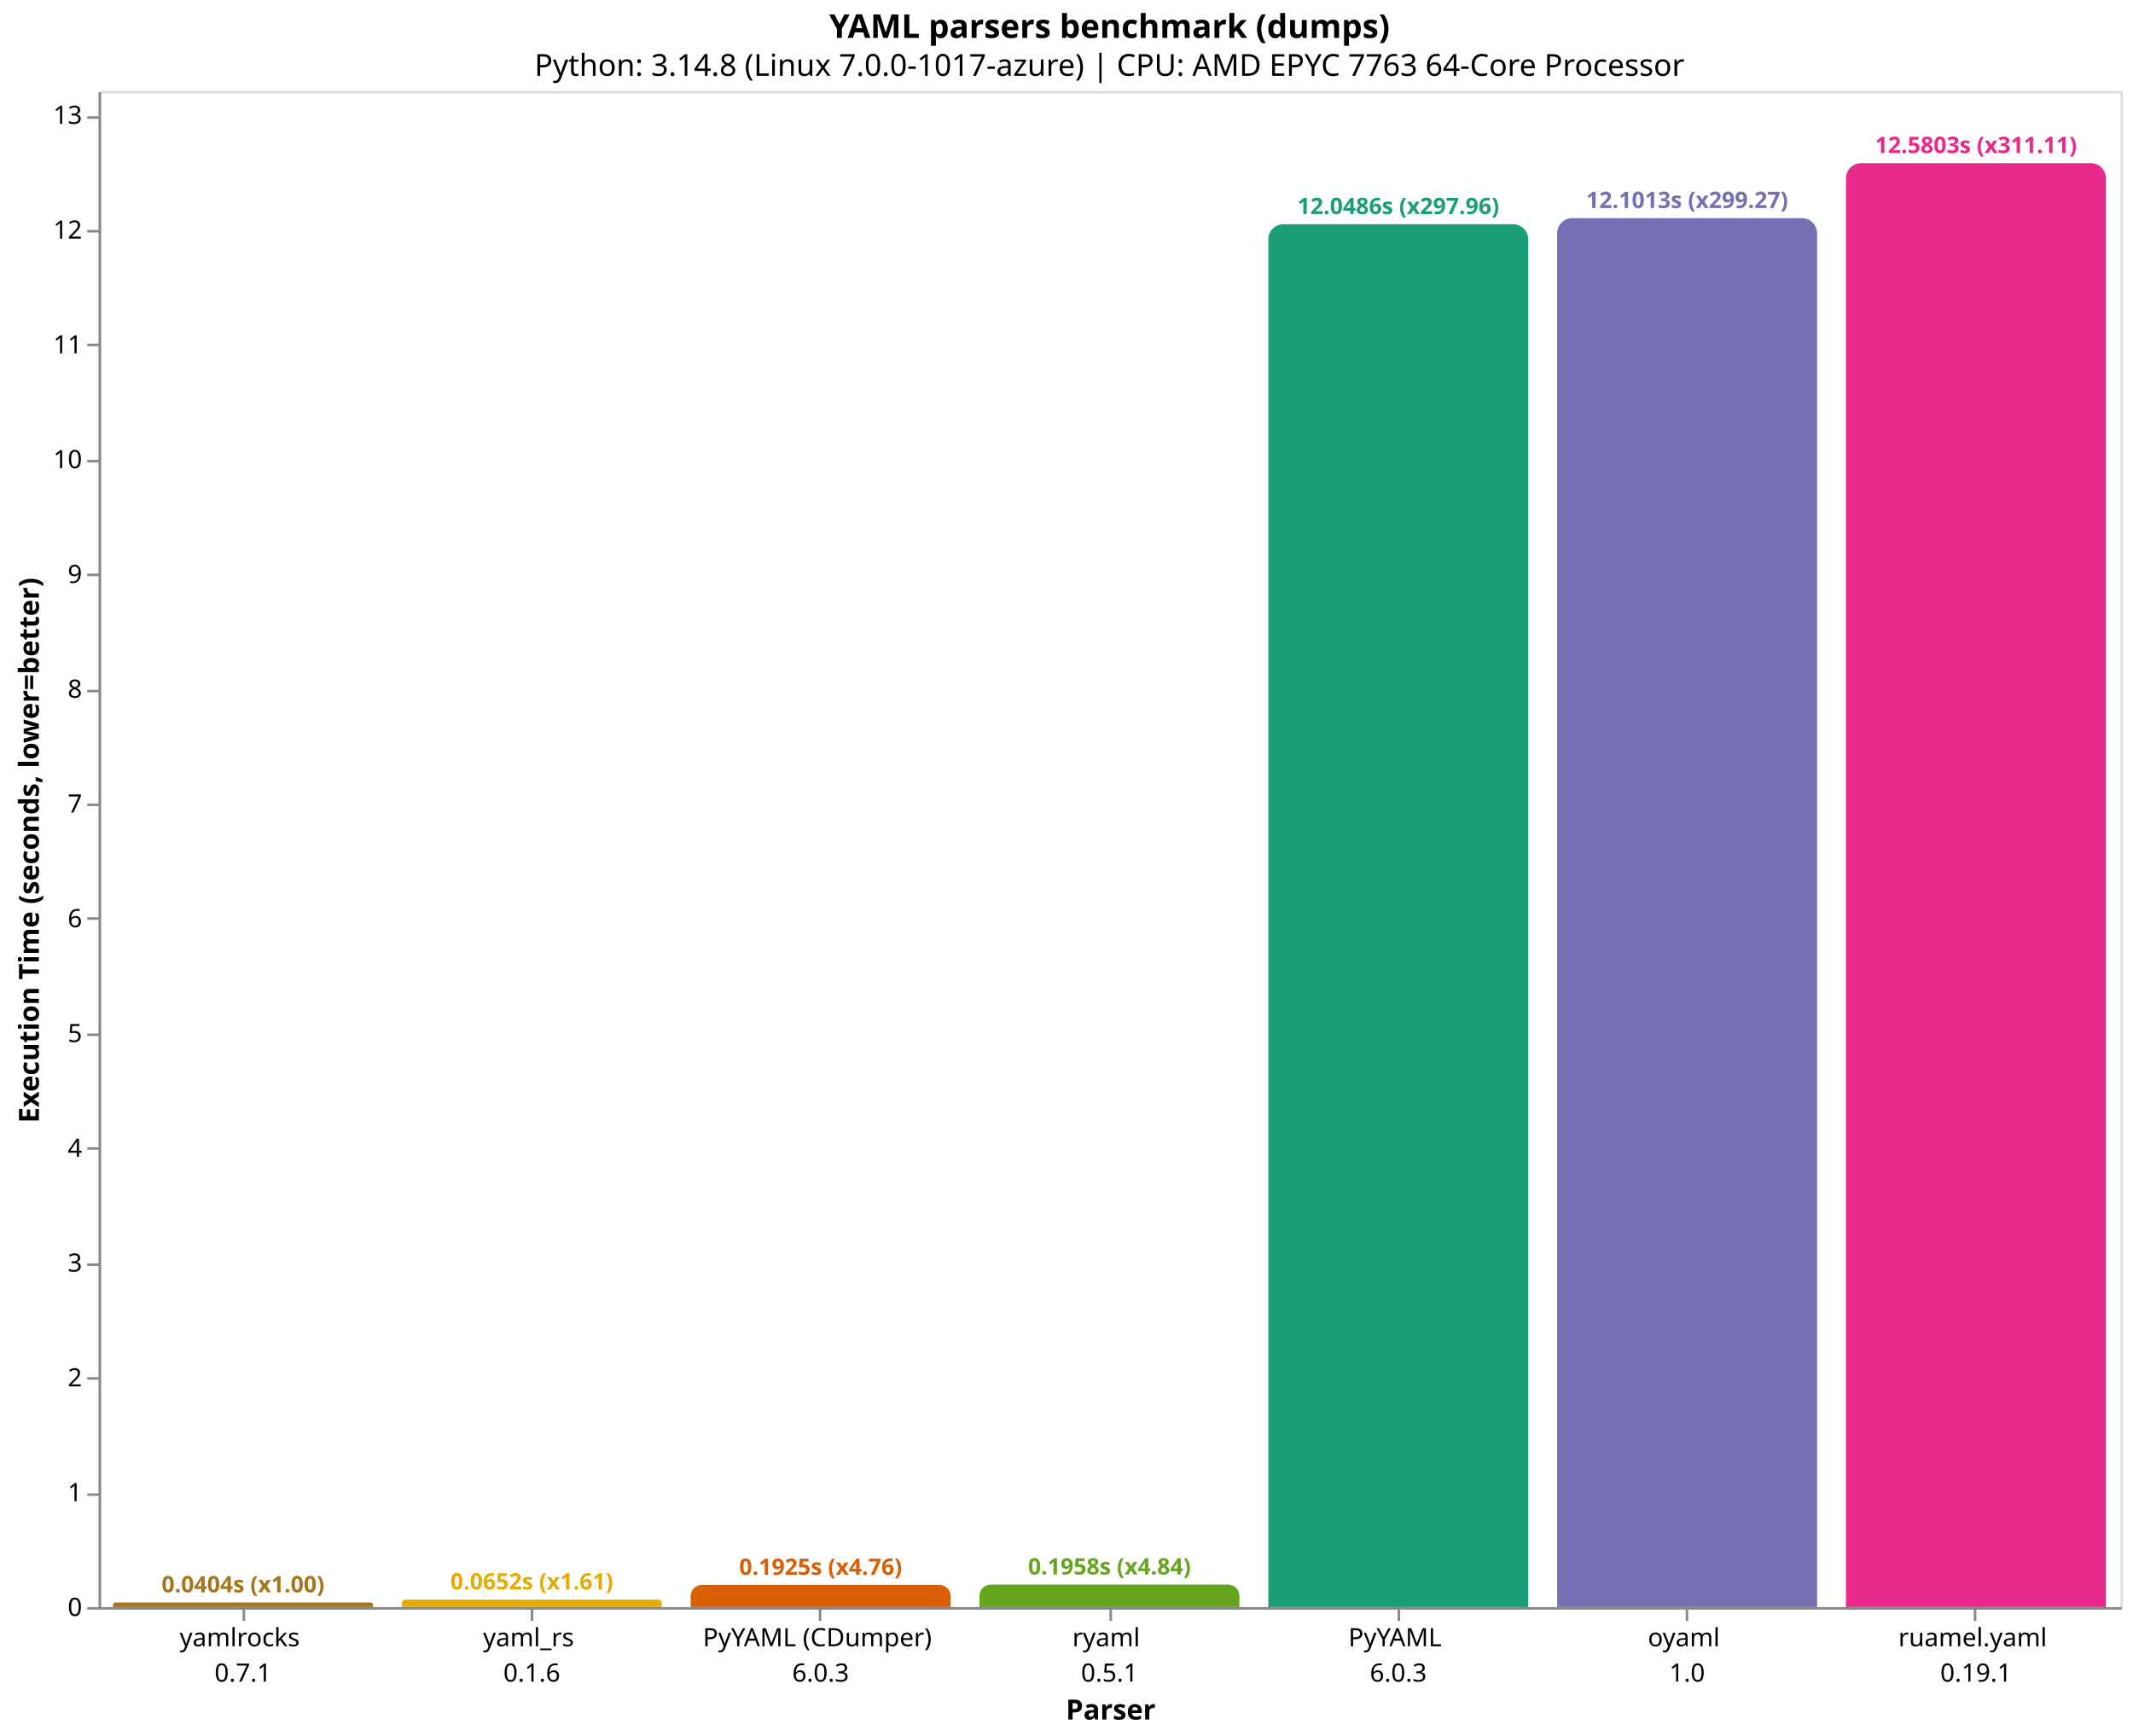
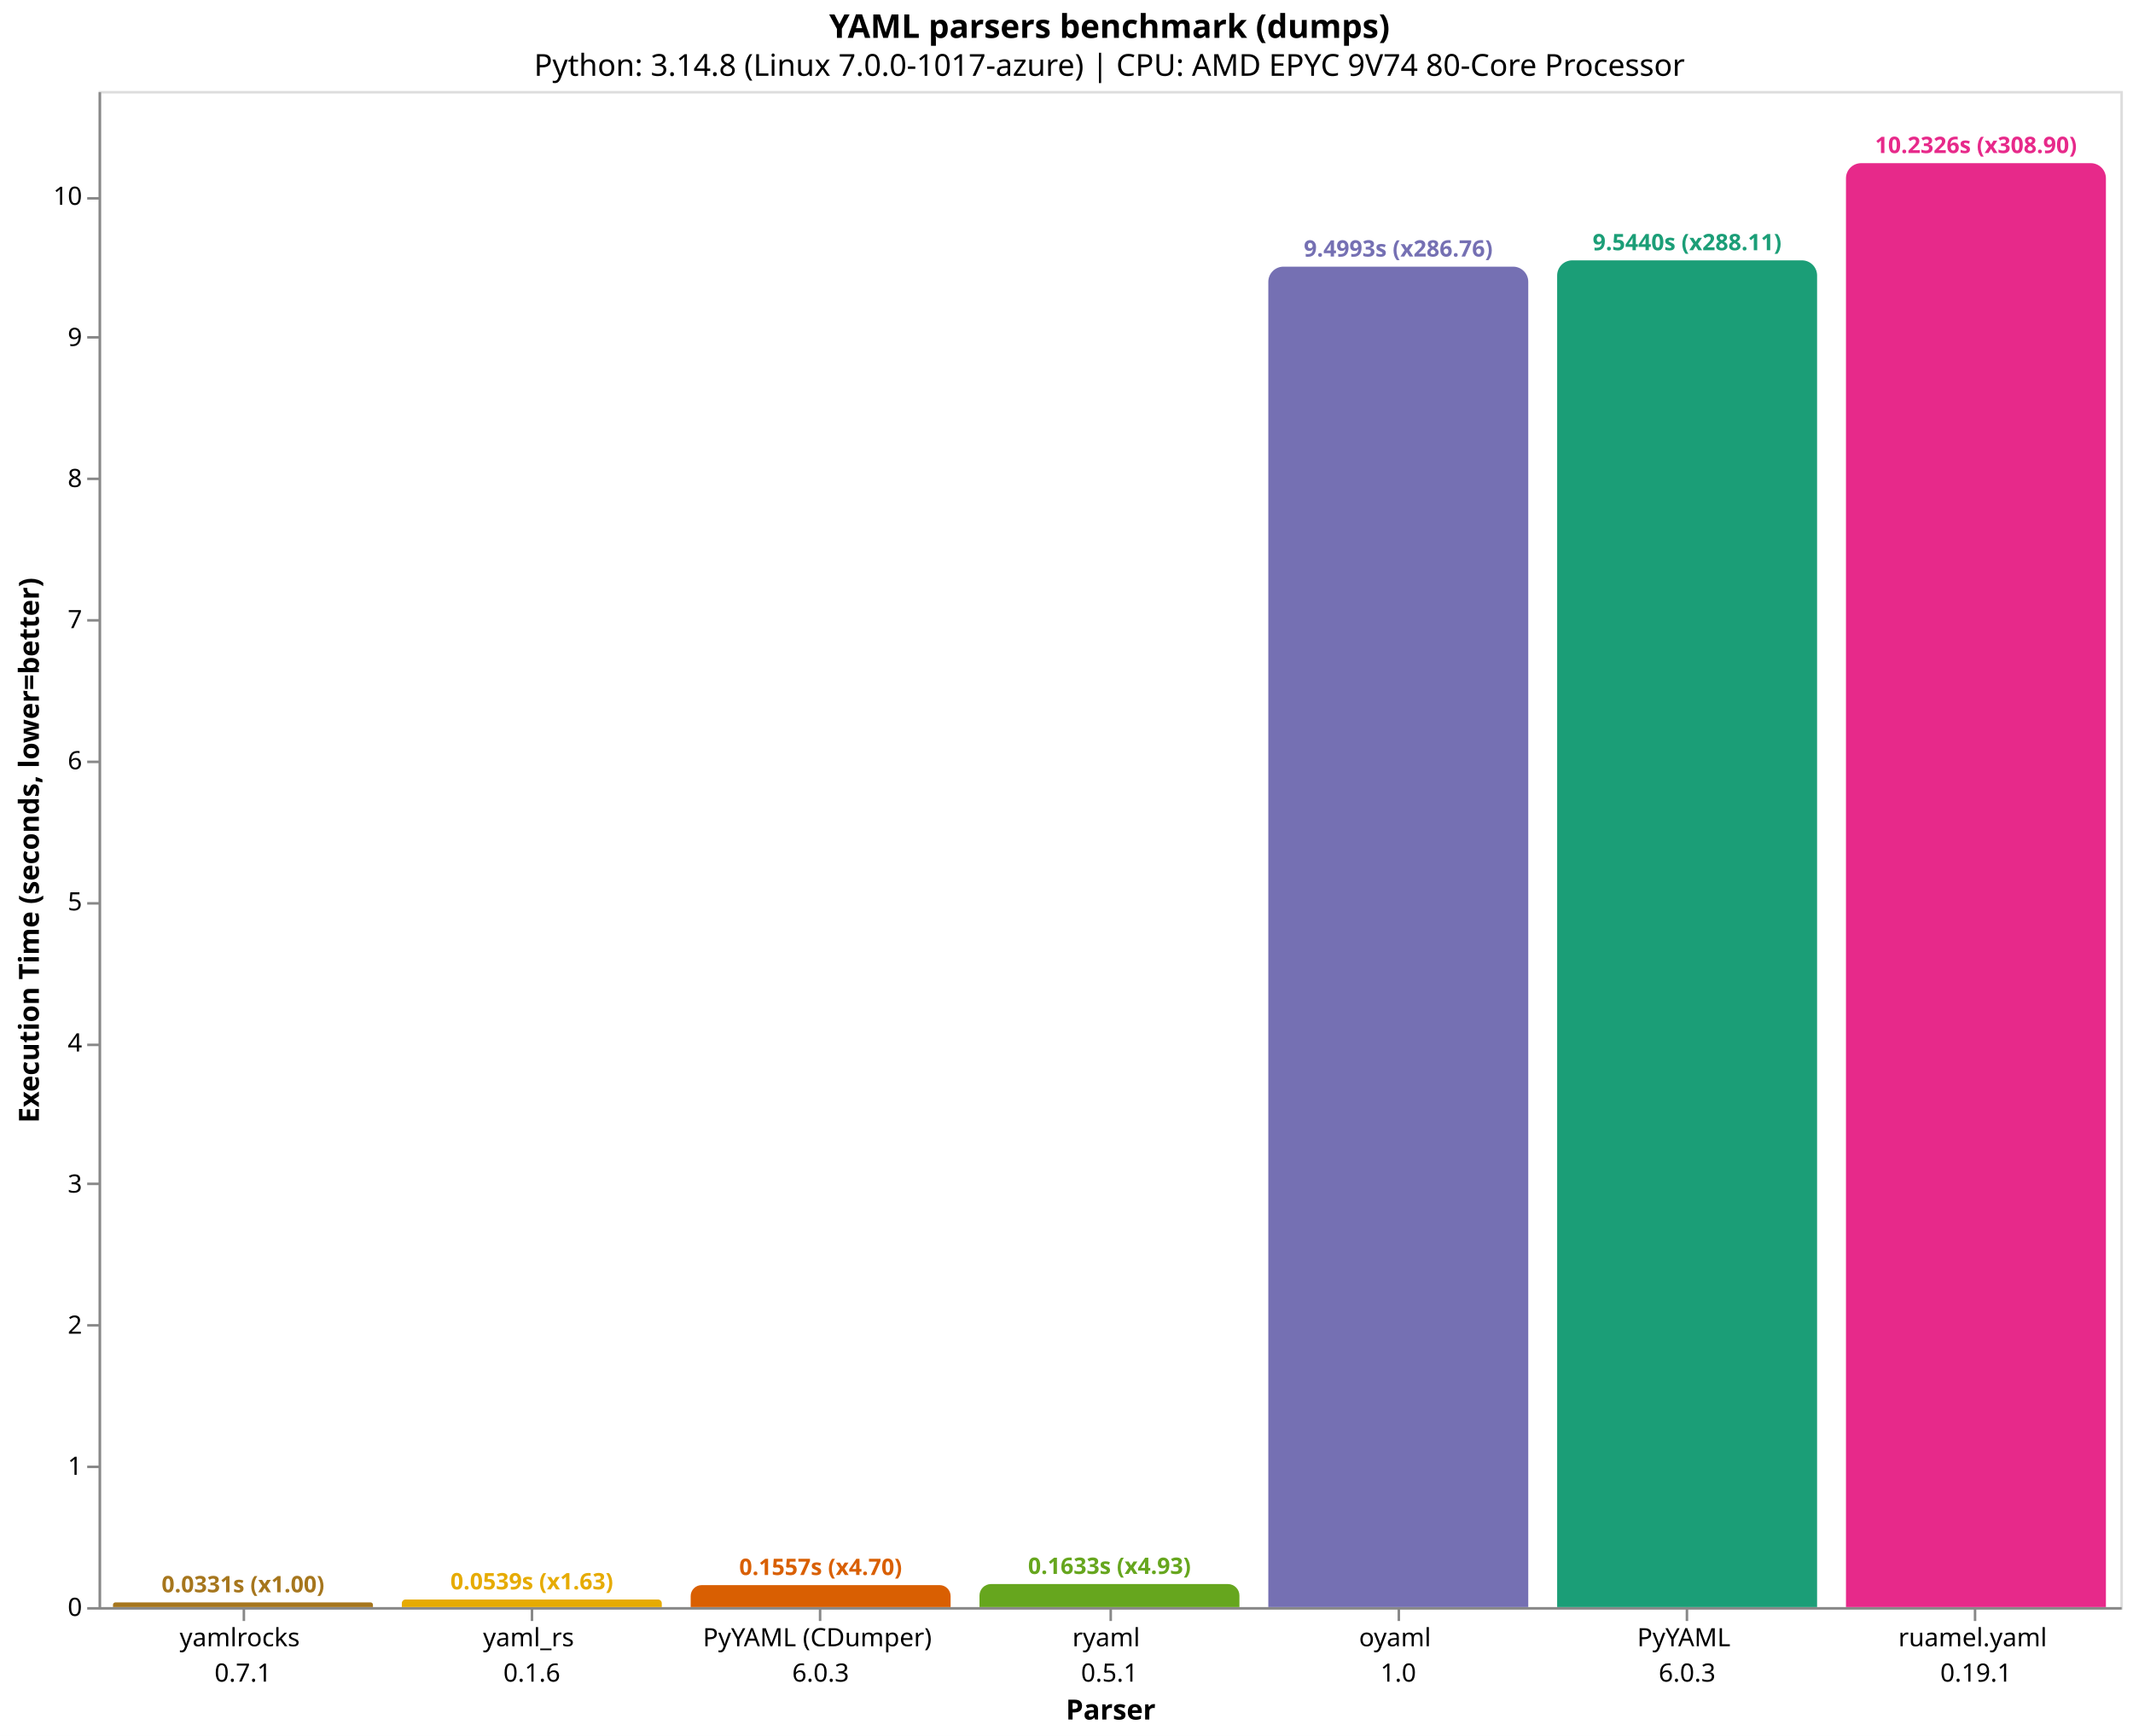
<svg xmlns="http://www.w3.org/2000/svg" version="1.1" class="marks" width="844" height="687" viewBox="0 0 844 687">
  <rect width="844" height="687" fill="white" />
  <g fill="none" stroke-miterlimit="10" transform="translate(39,36)">
    <g class="mark-group role-frame root" role="graphics-object" aria-roledescription="group mark container">
      <g transform="translate(0,0)">
        <path class="background" aria-hidden="true" d="M0.5,0.5h800v600h-800Z" stroke="#ddd" />
        <g>
-           <g class="mark-group role-axis" role="graphics-symbol" aria-roledescription="axis" aria-label="X-axis titled 'Parser' for a discrete scale with 7 values: yamlrocks&#10;0.7.1, yaml_rs&#10;0.1.6, PyYAML (CDumper)&#10;6.0.3, ryaml&#10;0.5.1, PyYAML&#10;6.0.3, oyaml&#10;1.0, ruamel.yaml&#10;0.19.1">
+           <g class="mark-group role-axis" role="graphics-symbol" aria-roledescription="axis" aria-label="X-axis titled 'Parser' for a discrete scale with 7 values: yamlrocks&#10;0.7.1, yaml_rs&#10;0.1.6, PyYAML (CDumper)&#10;6.0.3, ryaml&#10;0.5.1, oyaml&#10;1.0, PyYAML&#10;6.0.3, ruamel.yaml&#10;0.19.1">
            <g transform="translate(0.5,600.5)">
              <path class="background" aria-hidden="true" d="M0,0h0v0h0Z" pointer-events="none" />
              <g>
                <g class="mark-rule role-axis-tick" pointer-events="none">
                  <line transform="translate(57,0)" x2="0" y2="5" stroke="#888" stroke-width="1" opacity="1" />
                  <line transform="translate(171,0)" x2="0" y2="5" stroke="#888" stroke-width="1" opacity="1" />
                  <line transform="translate(285,0)" x2="0" y2="5" stroke="#888" stroke-width="1" opacity="1" />
                  <line transform="translate(400,0)" x2="0" y2="5" stroke="#888" stroke-width="1" opacity="1" />
                  <line transform="translate(514,0)" x2="0" y2="5" stroke="#888" stroke-width="1" opacity="1" />
                  <line transform="translate(628,0)" x2="0" y2="5" stroke="#888" stroke-width="1" opacity="1" />
                  <line transform="translate(742,0)" x2="0" y2="5" stroke="#888" stroke-width="1" opacity="1" />
                </g>
                <g class="mark-text role-axis-label" pointer-events="none">
                  <text text-anchor="middle" transform="translate(56.64286,15)" font-family="sans-serif" font-size="10px" fill="#000" opacity="1">
                    <tspan>yamlrocks</tspan>
                    <tspan x="0" dy="14">0.7.1</tspan>
                  </text>
                  <text text-anchor="middle" transform="translate(170.9286,15)" font-family="sans-serif" font-size="10px" fill="#000" opacity="1">
                    <tspan>yaml_rs</tspan>
                    <tspan x="0" dy="14">0.1.6</tspan>
                  </text>
                  <text text-anchor="middle" transform="translate(285.2143,15)" font-family="sans-serif" font-size="10px" fill="#000" opacity="1">
                    <tspan>PyYAML (CDumper)</tspan>
                    <tspan x="0" dy="14">6.0.3</tspan>
                  </text>
                  <text text-anchor="middle" transform="translate(399.5,15)" font-family="sans-serif" font-size="10px" fill="#000" opacity="1">
                    <tspan>ryaml</tspan>
                    <tspan x="0" dy="14">0.5.1</tspan>
                  </text>
                  <text text-anchor="middle" transform="translate(513.7857,15)" font-family="sans-serif" font-size="10px" fill="#000" opacity="1">
+                     <tspan>oyaml</tspan>
+                     <tspan x="0" dy="14">1.0</tspan>
+                   </text>
+                   <text text-anchor="middle" transform="translate(628.0714,15)" font-family="sans-serif" font-size="10px" fill="#000" opacity="1">
                    <tspan>PyYAML</tspan>
                    <tspan x="0" dy="14">6.0.3</tspan>
-                   </text>
-                   <text text-anchor="middle" transform="translate(628.0714,15)" font-family="sans-serif" font-size="10px" fill="#000" opacity="1">
-                     <tspan>oyaml</tspan>
-                     <tspan x="0" dy="14">1.0</tspan>
                  </text>
                  <text text-anchor="middle" transform="translate(742.3571,15)" font-family="sans-serif" font-size="10px" fill="#000" opacity="1">
                    <tspan>ruamel.yaml</tspan>
                    <tspan x="0" dy="14">0.19.1</tspan>
                  </text>
                </g>
                <g class="mark-rule role-axis-domain" pointer-events="none">
                  <line transform="translate(0,0)" x2="800" y2="0" stroke="#888" stroke-width="1" opacity="1" />
                </g>
                <g class="mark-text role-axis-title" pointer-events="none">
                  <text text-anchor="middle" transform="translate(400,44)" font-family="sans-serif" font-size="11px" font-weight="bold" fill="#000" opacity="1">Parser</text>
                </g>
              </g>
              <path class="foreground" aria-hidden="true" d="" pointer-events="none" display="none" />
            </g>
          </g>
-           <g class="mark-group role-axis" role="graphics-symbol" aria-roledescription="axis" aria-label="Y-axis titled 'Execution Time (seconds, lower=better)' for a linear scale with values from 0 to 13">
+           <g class="mark-group role-axis" role="graphics-symbol" aria-roledescription="axis" aria-label="Y-axis titled 'Execution Time (seconds, lower=better)' for a linear scale with values from 0 to 11">
            <g transform="translate(0.5,0.5)">
              <path class="background" aria-hidden="true" d="M0,0h0v0h0Z" pointer-events="none" />
              <g>
                <g class="mark-rule role-axis-tick" pointer-events="none">
                  <line transform="translate(0,600)" x2="-5" y2="0" stroke="#888" stroke-width="1" opacity="1" />
-                   <line transform="translate(0,555)" x2="-5" y2="0" stroke="#888" stroke-width="1" opacity="1" />
-                   <line transform="translate(0,509)" x2="-5" y2="0" stroke="#888" stroke-width="1" opacity="1" />
-                   <line transform="translate(0,464)" x2="-5" y2="0" stroke="#888" stroke-width="1" opacity="1" />
-                   <line transform="translate(0,418)" x2="-5" y2="0" stroke="#888" stroke-width="1" opacity="1" />
-                   <line transform="translate(0,373)" x2="-5" y2="0" stroke="#888" stroke-width="1" opacity="1" />
-                   <line transform="translate(0,327)" x2="-5" y2="0" stroke="#888" stroke-width="1" opacity="1" />
-                   <line transform="translate(0,282)" x2="-5" y2="0" stroke="#888" stroke-width="1" opacity="1" />
-                   <line transform="translate(0,237)" x2="-5" y2="0" stroke="#888" stroke-width="1" opacity="1" />
-                   <line transform="translate(0,191)" x2="-5" y2="0" stroke="#888" stroke-width="1" opacity="1" />
-                   <line transform="translate(0,146)" x2="-5" y2="0" stroke="#888" stroke-width="1" opacity="1" />
-                   <line transform="translate(0,100)" x2="-5" y2="0" stroke="#888" stroke-width="1" opacity="1" />
-                   <line transform="translate(0,55)" x2="-5" y2="0" stroke="#888" stroke-width="1" opacity="1" />
-                   <line transform="translate(0,10)" x2="-5" y2="0" stroke="#888" stroke-width="1" opacity="1" />
+                   <line transform="translate(0,544)" x2="-5" y2="0" stroke="#888" stroke-width="1" opacity="1" />
+                   <line transform="translate(0,488)" x2="-5" y2="0" stroke="#888" stroke-width="1" opacity="1" />
+                   <line transform="translate(0,432)" x2="-5" y2="0" stroke="#888" stroke-width="1" opacity="1" />
+                   <line transform="translate(0,377)" x2="-5" y2="0" stroke="#888" stroke-width="1" opacity="1" />
+                   <line transform="translate(0,321)" x2="-5" y2="0" stroke="#888" stroke-width="1" opacity="1" />
+                   <line transform="translate(0,265)" x2="-5" y2="0" stroke="#888" stroke-width="1" opacity="1" />
+                   <line transform="translate(0,209)" x2="-5" y2="0" stroke="#888" stroke-width="1" opacity="1" />
+                   <line transform="translate(0,153)" x2="-5" y2="0" stroke="#888" stroke-width="1" opacity="1" />
+                   <line transform="translate(0,97)" x2="-5" y2="0" stroke="#888" stroke-width="1" opacity="1" />
+                   <line transform="translate(0,42)" x2="-5" y2="0" stroke="#888" stroke-width="1" opacity="1" />
                </g>
                <g class="mark-text role-axis-label" pointer-events="none">
                  <text text-anchor="end" transform="translate(-7,603)" font-family="sans-serif" font-size="10px" fill="#000" opacity="1">0</text>
-                   <text text-anchor="end" transform="translate(-7,557.5776)" font-family="sans-serif" font-size="10px" fill="#000" opacity="1">1</text>
-                   <text text-anchor="end" transform="translate(-7,512.1552)" font-family="sans-serif" font-size="10px" fill="#000" opacity="1">2</text>
-                   <text text-anchor="end" transform="translate(-7,466.7327)" font-family="sans-serif" font-size="10px" fill="#000" opacity="1">3</text>
-                   <text text-anchor="end" transform="translate(-7,421.3103)" font-family="sans-serif" font-size="10px" fill="#000" opacity="1">4</text>
-                   <text text-anchor="end" transform="translate(-7,375.8879)" font-family="sans-serif" font-size="10px" fill="#000" opacity="1">5</text>
-                   <text text-anchor="end" transform="translate(-7,330.4655)" font-family="sans-serif" font-size="10px" fill="#000" opacity="1">6</text>
-                   <text text-anchor="end" transform="translate(-7,285.043)" font-family="sans-serif" font-size="10px" fill="#000" opacity="1">7</text>
-                   <text text-anchor="end" transform="translate(-7,239.6206)" font-family="sans-serif" font-size="10px" fill="#000" opacity="1">8</text>
-                   <text text-anchor="end" transform="translate(-7,194.1982)" font-family="sans-serif" font-size="10px" fill="#000" opacity="1">9</text>
-                   <text text-anchor="end" transform="translate(-7,148.7758)" font-family="sans-serif" font-size="10px" fill="#000" opacity="1">10</text>
-                   <text text-anchor="end" transform="translate(-7,103.3533)" font-family="sans-serif" font-size="10px" fill="#000" opacity="1">11</text>
-                   <text text-anchor="end" transform="translate(-7,57.93092)" font-family="sans-serif" font-size="10px" fill="#000" opacity="1">12</text>
-                   <text text-anchor="end" transform="translate(-7,12.5085)" font-family="sans-serif" font-size="10px" fill="#000" opacity="1">13</text>
+                   <text text-anchor="end" transform="translate(-7,547.1562)" font-family="sans-serif" font-size="10px" fill="#000" opacity="1">1</text>
+                   <text text-anchor="end" transform="translate(-7,491.3125)" font-family="sans-serif" font-size="10px" fill="#000" opacity="1">2</text>
+                   <text text-anchor="end" transform="translate(-7,435.4687)" font-family="sans-serif" font-size="10px" fill="#000" opacity="1">3</text>
+                   <text text-anchor="end" transform="translate(-7,379.625)" font-family="sans-serif" font-size="10px" fill="#000" opacity="1">4</text>
+                   <text text-anchor="end" transform="translate(-7,323.7812)" font-family="sans-serif" font-size="10px" fill="#000" opacity="1">5</text>
+                   <text text-anchor="end" transform="translate(-7,267.9375)" font-family="sans-serif" font-size="10px" fill="#000" opacity="1">6</text>
+                   <text text-anchor="end" transform="translate(-7,212.0937)" font-family="sans-serif" font-size="10px" fill="#000" opacity="1">7</text>
+                   <text text-anchor="end" transform="translate(-7,156.25)" font-family="sans-serif" font-size="10px" fill="#000" opacity="1">8</text>
+                   <text text-anchor="end" transform="translate(-7,100.4062)" font-family="sans-serif" font-size="10px" fill="#000" opacity="1">9</text>
+                   <text text-anchor="end" transform="translate(-7,44.56245)" font-family="sans-serif" font-size="10px" fill="#000" opacity="1">10</text>
                </g>
                <g class="mark-rule role-axis-domain" pointer-events="none">
                  <line transform="translate(0,600)" x2="0" y2="-600" stroke="#888" stroke-width="1" opacity="1" />
                </g>
                <g class="mark-text role-axis-title" pointer-events="none">
                  <text text-anchor="middle" transform="translate(-22.12305,300) rotate(-90) translate(0,-2)" font-family="sans-serif" font-size="11px" font-weight="bold" fill="#000" opacity="1">Execution Time (seconds, lower=better)</text>
                </g>
              </g>
              <path class="foreground" aria-hidden="true" d="" pointer-events="none" display="none" />
            </g>
          </g>
          <g class="mark-group role-scope" role="graphics-object" aria-roledescription="group mark container">
-             <g transform="translate(5.714286,598.1633)">
-               <path class="background" aria-hidden="true" d="M0.918,0L101.939,0C102.446,0,102.857,0.412,102.857,0.918L102.857,1.837C102.857,1.837,102.857,1.837,102.857,1.837L0,1.837C0,1.837,0,1.837,0,1.837L0,0.918C0,0.412,0.412,0,0.918,0Z" />
+             <g transform="translate(5.714286,598.1501)">
+               <path class="background" aria-hidden="true" d="M0.925,0L101.932,0C102.443,0,102.857,0.414,102.857,0.925L102.857,1.85C102.857,1.85,102.857,1.85,102.857,1.85L0,1.85C0,1.85,0,1.85,0,1.85L0,0.925C0,0.414,0.414,0,0.925,0Z" />
              <g clip-path="url(#clip9)">
                <g class="mark-group role-scope" role="graphics-object" aria-roledescription="group mark container">
-                   <g transform="translate(0,-598.1633)">
-                     <path class="background" aria-hidden="true" d="M0,0h102.857v0h-102.857Z" />
-                     <g>
-                       <g class="mark-rect role-mark layer_0_marks" role="graphics-object" aria-roledescription="rect mark container">
-                         <path aria-label="Parser: yamlrocks&#10;0.7.1; Execution Time (seconds, lower=better): 0.0404363593333; parser: yamlrocks; Execution Time (s): 0.0404; Slowdown: 1.00" role="graphics-symbol" aria-roledescription="bar" d="M0,598.163h102.857v1.837h-102.857Z" fill="#a6761d" />
-                       </g>
-                     </g>
-                     <path class="foreground" aria-hidden="true" d="" display="none" />
-                   </g>
-                 </g>
-               </g>
-               <path class="foreground" aria-hidden="true" d="" display="none" />
-             </g>
-             <g transform="translate(120,597.0364)">
-               <path class="background" aria-hidden="true" d="M1.482,0L101.375,0C102.193,0,102.857,0.664,102.857,1.482L102.857,2.964C102.857,2.964,102.857,2.964,102.857,2.964L0,2.964C0,2.964,0,2.964,0,2.964L0,1.482C0,0.664,0.664,0,1.482,0Z" />
+                   <g transform="translate(0,-598.1501)">
+                     <path class="background" aria-hidden="true" d="M0,0h102.857v0h-102.857Z" />
+                     <g>
+                       <g class="mark-rect role-mark layer_0_marks" role="graphics-object" aria-roledescription="rect mark container">
+                         <path aria-label="Parser: yamlrocks&#10;0.7.1; Execution Time (seconds, lower=better): 0.0331256223333; parser: yamlrocks; Execution Time (s): 0.0331; Slowdown: 1.00" role="graphics-symbol" aria-roledescription="bar" d="M0,598.15h102.857v1.85h-102.857Z" fill="#a6761d" />
+                       </g>
+                     </g>
+                     <path class="foreground" aria-hidden="true" d="" display="none" />
+                   </g>
+                 </g>
+               </g>
+               <path class="foreground" aria-hidden="true" d="" display="none" />
+             </g>
+             <g transform="translate(120,596.9894)">
+               <path class="background" aria-hidden="true" d="M1.505,0L101.352,0C102.183,0,102.857,0.675,102.857,1.505L102.857,3.011C102.857,3.011,102.857,3.011,102.857,3.011L0,3.011C0,3.011,0,3.011,0,3.011L0,1.505C0,0.675,0.675,0,1.505,0Z" />
              <g clip-path="url(#clip10)">
                <g class="mark-group role-scope" role="graphics-object" aria-roledescription="group mark container">
-                   <g transform="translate(0,-597.0364)">
-                     <path class="background" aria-hidden="true" d="M0,0h102.857v0h-102.857Z" />
-                     <g>
-                       <g class="mark-rect role-mark layer_0_marks" role="graphics-object" aria-roledescription="rect mark container">
-                         <path aria-label="Parser: yaml_rs&#10;0.1.6; Execution Time (seconds, lower=better): 0.065245381; parser: yaml_rs; Execution Time (s): 0.0652; Slowdown: 1.61" role="graphics-symbol" aria-roledescription="bar" d="M0,597.036h102.857v2.964h-102.857Z" fill="#e6ab02" />
-                       </g>
-                     </g>
-                     <path class="foreground" aria-hidden="true" d="" display="none" />
-                   </g>
-                 </g>
-               </g>
-               <path class="foreground" aria-hidden="true" d="" display="none" />
-             </g>
-             <g transform="translate(234.2857,591.254)">
-               <path class="background" aria-hidden="true" d="M4.373,0L98.484,0C100.898,0,102.857,1.959,102.857,4.373L102.857,8.746C102.857,8.746,102.857,8.746,102.857,8.746L0,8.746C0,8.746,0,8.746,0,8.746L0,4.373C0,1.959,1.959,0,4.373,0Z" />
+                   <g transform="translate(0,-596.9894)">
+                     <path class="background" aria-hidden="true" d="M0,0h102.857v0h-102.857Z" />
+                     <g>
+                       <g class="mark-rect role-mark layer_0_marks" role="graphics-object" aria-roledescription="rect mark container">
+                         <path aria-label="Parser: yaml_rs&#10;0.1.6; Execution Time (seconds, lower=better): 0.0539111706667; parser: yaml_rs; Execution Time (s): 0.0539; Slowdown: 1.63" role="graphics-symbol" aria-roledescription="bar" d="M0,596.989h102.857v3.011h-102.857Z" fill="#e6ab02" />
+                       </g>
+                     </g>
+                     <path class="foreground" aria-hidden="true" d="" display="none" />
+                   </g>
+                 </g>
+               </g>
+               <path class="foreground" aria-hidden="true" d="" display="none" />
+             </g>
+             <g transform="translate(234.2857,591.3024)">
+               <path class="background" aria-hidden="true" d="M4.349,0L98.508,0C100.909,0,102.857,1.949,102.857,4.349L102.857,8.698C102.857,8.698,102.857,8.698,102.857,8.698L0,8.698C0,8.698,0,8.698,0,8.698L0,4.349C0,1.949,1.949,0,4.349,0Z" />
              <g clip-path="url(#clip11)">
                <g class="mark-group role-scope" role="graphics-object" aria-roledescription="group mark container">
-                   <g transform="translate(0,-591.254)">
-                     <path class="background" aria-hidden="true" d="M0,0h102.857v0h-102.857Z" />
-                     <g>
-                       <g class="mark-rect role-mark layer_0_marks" role="graphics-object" aria-roledescription="rect mark container">
-                         <path aria-label="Parser: PyYAML (CDumper)&#10;6.0.3; Execution Time (seconds, lower=better): 0.192547672667; parser: PyYAML (CDumper); Execution Time (s): 0.1925; Slowdown: 4.76" role="graphics-symbol" aria-roledescription="bar" d="M0,591.254h102.857v8.746h-102.857Z" fill="#d95f02" />
-                       </g>
-                     </g>
-                     <path class="foreground" aria-hidden="true" d="" display="none" />
-                   </g>
-                 </g>
-               </g>
-               <path class="foreground" aria-hidden="true" d="" display="none" />
-             </g>
-             <g transform="translate(348.5714,591.1064)">
-               <path class="background" aria-hidden="true" d="M4.447,0L98.41,0C100.865,0,102.857,1.993,102.857,4.447L102.857,8.894C102.857,8.894,102.857,8.894,102.857,8.894L0,8.894C0,8.894,0,8.894,0,8.894L0,4.447C0,1.993,1.993,0,4.447,0Z" />
+                   <g transform="translate(0,-591.3024)">
+                     <path class="background" aria-hidden="true" d="M0,0h102.857v0h-102.857Z" />
+                     <g>
+                       <g class="mark-rect role-mark layer_0_marks" role="graphics-object" aria-roledescription="rect mark container">
+                         <path aria-label="Parser: PyYAML (CDumper)&#10;6.0.3; Execution Time (seconds, lower=better): 0.155749679; parser: PyYAML (CDumper); Execution Time (s): 0.1557; Slowdown: 4.70" role="graphics-symbol" aria-roledescription="bar" d="M0,591.302h102.857v8.698h-102.857Z" fill="#d95f02" />
+                       </g>
+                     </g>
+                     <path class="foreground" aria-hidden="true" d="" display="none" />
+                   </g>
+                 </g>
+               </g>
+               <path class="foreground" aria-hidden="true" d="" display="none" />
+             </g>
+             <g transform="translate(348.5714,590.8816)">
+               <path class="background" aria-hidden="true" d="M4.559,0L98.298,0C100.814,0,102.857,2.043,102.857,4.559L102.857,9.118C102.857,9.118,102.857,9.118,102.857,9.118L0,9.118C0,9.118,0,9.118,0,9.118L0,4.559C0,2.043,2.043,0,4.559,0Z" />
              <g clip-path="url(#clip12)">
                <g class="mark-group role-scope" role="graphics-object" aria-roledescription="group mark container">
-                   <g transform="translate(0,-591.1064)">
-                     <path class="background" aria-hidden="true" d="M0,0h102.857v0h-102.857Z" />
-                     <g>
-                       <g class="mark-rect role-mark layer_0_marks" role="graphics-object" aria-roledescription="rect mark container">
-                         <path aria-label="Parser: ryaml&#10;0.5.1; Execution Time (seconds, lower=better): 0.195797942; parser: ryaml; Execution Time (s): 0.1958; Slowdown: 4.84" role="graphics-symbol" aria-roledescription="bar" d="M0,591.106h102.857v8.894h-102.857Z" fill="#66a61e" />
-                       </g>
-                     </g>
-                     <path class="foreground" aria-hidden="true" d="" display="none" />
-                   </g>
-                 </g>
-               </g>
-               <path class="foreground" aria-hidden="true" d="" display="none" />
-             </g>
-             <g transform="translate(462.8571,52.7236)">
-               <path class="background" aria-hidden="true" d="M6,0L96.857,0C100.169,0,102.857,2.689,102.857,6L102.857,547.276C102.857,547.276,102.857,547.276,102.857,547.276L0,547.276C0,547.276,0,547.276,0,547.276L0,6C0,2.689,2.689,0,6,0Z" />
+                   <g transform="translate(0,-590.8816)">
+                     <path class="background" aria-hidden="true" d="M0,0h102.857v0h-102.857Z" />
+                     <g>
+                       <g class="mark-rect role-mark layer_0_marks" role="graphics-object" aria-roledescription="rect mark container">
+                         <path aria-label="Parser: ryaml&#10;0.5.1; Execution Time (seconds, lower=better): 0.163284263667; parser: ryaml; Execution Time (s): 0.1633; Slowdown: 4.93" role="graphics-symbol" aria-roledescription="bar" d="M0,590.882h102.857v9.118h-102.857Z" fill="#66a61e" />
+                       </g>
+                     </g>
+                     <path class="foreground" aria-hidden="true" d="" display="none" />
+                   </g>
+                 </g>
+               </g>
+               <path class="foreground" aria-hidden="true" d="" display="none" />
+             </g>
+             <g transform="translate(462.8571,69.52576)">
+               <path class="background" aria-hidden="true" d="M6,0L96.857,0C100.169,0,102.857,2.689,102.857,6L102.857,530.474C102.857,530.474,102.857,530.474,102.857,530.474L0,530.474C0,530.474,0,530.474,0,530.474L0,6C0,2.689,2.689,0,6,0Z" />
              <g clip-path="url(#clip13)">
                <g class="mark-group role-scope" role="graphics-object" aria-roledescription="group mark container">
-                   <g transform="translate(0,-52.7236)">
-                     <path class="background" aria-hidden="true" d="M0,0h102.857v0h-102.857Z" />
-                     <g>
-                       <g class="mark-rect role-mark layer_0_marks" role="graphics-object" aria-roledescription="rect mark container">
-                         <path aria-label="Parser: PyYAML&#10;6.0.3; Execution Time (seconds, lower=better): 12.048595388; parser: PyYAML; Execution Time (s): 12.0486; Slowdown: 297.96" role="graphics-symbol" aria-roledescription="bar" d="M0,52.724h102.857v547.276h-102.857Z" fill="#1b9e77" />
-                       </g>
-                     </g>
-                     <path class="foreground" aria-hidden="true" d="" display="none" />
-                   </g>
-                 </g>
-               </g>
-               <path class="foreground" aria-hidden="true" d="" display="none" />
-             </g>
-             <g transform="translate(577.1429,50.32797)">
-               <path class="background" aria-hidden="true" d="M6,0L96.857,0C100.169,0,102.857,2.689,102.857,6L102.857,549.672C102.857,549.672,102.857,549.672,102.857,549.672L0,549.672C0,549.672,0,549.672,0,549.672L0,6C0,2.689,2.689,0,6,0Z" />
+                   <g transform="translate(0,-69.52576)">
+                     <path class="background" aria-hidden="true" d="M0,0h102.857v0h-102.857Z" />
+                     <g>
+                       <g class="mark-rect role-mark layer_0_marks" role="graphics-object" aria-roledescription="rect mark container">
+                         <path aria-label="Parser: oyaml&#10;1.0; Execution Time (seconds, lower=better): 9.49925812367; parser: oyaml; Execution Time (s): 9.4993; Slowdown: 286.76" role="graphics-symbol" aria-roledescription="bar" d="M0,69.526h102.857v530.474h-102.857Z" fill="#7570b3" />
+                       </g>
+                     </g>
+                     <path class="foreground" aria-hidden="true" d="" display="none" />
+                   </g>
+                 </g>
+               </g>
+               <path class="foreground" aria-hidden="true" d="" display="none" />
+             </g>
+             <g transform="translate(577.1429,67.02936)">
+               <path class="background" aria-hidden="true" d="M6,0L96.857,0C100.169,0,102.857,2.689,102.857,6L102.857,532.971C102.857,532.971,102.857,532.971,102.857,532.971L0,532.971C0,532.971,0,532.971,0,532.971L0,6C0,2.689,2.689,0,6,0Z" />
              <g clip-path="url(#clip14)">
                <g class="mark-group role-scope" role="graphics-object" aria-roledescription="group mark container">
-                   <g transform="translate(0,-50.32797)">
-                     <path class="background" aria-hidden="true" d="M0,0h102.857v0h-102.857Z" />
-                     <g>
-                       <g class="mark-rect role-mark layer_0_marks" role="graphics-object" aria-roledescription="rect mark container">
-                         <path aria-label="Parser: oyaml&#10;1.0; Execution Time (seconds, lower=better): 12.1013365463; parser: oyaml; Execution Time (s): 12.1013; Slowdown: 299.27" role="graphics-symbol" aria-roledescription="bar" d="M0,50.328h102.857v549.672h-102.857Z" fill="#7570b3" />
+                   <g transform="translate(0,-67.02936)">
+                     <path class="background" aria-hidden="true" d="M0,0h102.857v0h-102.857Z" />
+                     <g>
+                       <g class="mark-rect role-mark layer_0_marks" role="graphics-object" aria-roledescription="rect mark container">
+                         <path aria-label="Parser: PyYAML&#10;6.0.3; Execution Time (seconds, lower=better): 9.54396139467; parser: PyYAML; Execution Time (s): 9.5440; Slowdown: 288.11" role="graphics-symbol" aria-roledescription="bar" d="M0,67.029h102.857v532.971h-102.857Z" fill="#1b9e77" />
                      </g>
                    </g>
                    <path class="foreground" aria-hidden="true" d="" display="none" />
                  </g>
                </g>
              </g>
              <path class="foreground" aria-hidden="true" d="" display="none" />
            </g>
            <g transform="translate(691.4286,28.57143)">
              <path class="background" aria-hidden="true" d="M6,0L96.857,0C100.169,0,102.857,2.689,102.857,6L102.857,571.429C102.857,571.429,102.857,571.429,102.857,571.429L0,571.429C0,571.429,0,571.429,0,571.429L0,6C0,2.689,2.689,0,6,0Z" />
              <g clip-path="url(#clip15)">
                <g class="mark-group role-scope" role="graphics-object" aria-roledescription="group mark container">
                  <g transform="translate(0,-28.57143)">
                    <path class="background" aria-hidden="true" d="M0,0h102.857v0h-102.857Z" />
                    <g>
                      <g class="mark-rect role-mark layer_0_marks" role="graphics-object" aria-roledescription="rect mark container">
-                         <path aria-label="Parser: ruamel.yaml&#10;0.19.1; Execution Time (seconds, lower=better): 12.5803189143; parser: ruamel.yaml; Execution Time (s): 12.5803; Slowdown: 311.11" role="graphics-symbol" aria-roledescription="bar" d="M0,28.571h102.857v571.429h-102.857Z" fill="#e7298a" />
+                         <path aria-label="Parser: ruamel.yaml&#10;0.19.1; Execution Time (seconds, lower=better): 10.232631633; parser: ruamel.yaml; Execution Time (s): 10.2326; Slowdown: 308.90" role="graphics-symbol" aria-roledescription="bar" d="M0,28.571h102.857v571.429h-102.857Z" fill="#e7298a" />
                      </g>
                    </g>
                    <path class="foreground" aria-hidden="true" d="" display="none" />
                  </g>
                </g>
              </g>
              <path class="foreground" aria-hidden="true" d="" display="none" />
            </g>
          </g>
          <g class="mark-text role-mark layer_1_marks" role="graphics-object" aria-roledescription="text mark container">
-             <text aria-label="Parser: yamlrocks&#10;0.7.1; Execution Time (seconds, lower=better): 0.0404363593333; parser: yamlrocks; label: 0.0404s (x1.00); Execution Time (s): 0.0404; Slowdown: 1.00" role="graphics-symbol" aria-roledescription="text mark" text-anchor="middle" transform="translate(57.14286,594.1633)" font-family="sans-serif" font-size="9px" font-weight="bold" fill="#a6761d">0.0404s (x1.00)</text>
-             <text aria-label="Parser: yaml_rs&#10;0.1.6; Execution Time (seconds, lower=better): 0.065245381; parser: yaml_rs; label: 0.0652s (x1.61); Execution Time (s): 0.0652; Slowdown: 1.61" role="graphics-symbol" aria-roledescription="text mark" text-anchor="middle" transform="translate(171.4286,593.0364)" font-family="sans-serif" font-size="9px" font-weight="bold" fill="#e6ab02">0.0652s (x1.61)</text>
-             <text aria-label="Parser: PyYAML (CDumper)&#10;6.0.3; Execution Time (seconds, lower=better): 0.192547672667; parser: PyYAML (CDumper); label: 0.1925s (x4.76); Execution Time (s): 0.1925; Slowdown: 4.76" role="graphics-symbol" aria-roledescription="text mark" text-anchor="middle" transform="translate(285.7143,587.254)" font-family="sans-serif" font-size="9px" font-weight="bold" fill="#d95f02">0.1925s (x4.76)</text>
-             <text aria-label="Parser: ryaml&#10;0.5.1; Execution Time (seconds, lower=better): 0.195797942; parser: ryaml; label: 0.1958s (x4.84); Execution Time (s): 0.1958; Slowdown: 4.84" role="graphics-symbol" aria-roledescription="text mark" text-anchor="middle" transform="translate(400,587.1064)" font-family="sans-serif" font-size="9px" font-weight="bold" fill="#66a61e">0.1958s (x4.84)</text>
-             <text aria-label="Parser: PyYAML&#10;6.0.3; Execution Time (seconds, lower=better): 12.048595388; parser: PyYAML; label: 12.0486s (x297.96); Execution Time (s): 12.0486; Slowdown: 297.96" role="graphics-symbol" aria-roledescription="text mark" text-anchor="middle" transform="translate(514.2857,48.7236)" font-family="sans-serif" font-size="9px" font-weight="bold" fill="#1b9e77">12.0486s (x297.96)</text>
-             <text aria-label="Parser: oyaml&#10;1.0; Execution Time (seconds, lower=better): 12.1013365463; parser: oyaml; label: 12.1013s (x299.27); Execution Time (s): 12.1013; Slowdown: 299.27" role="graphics-symbol" aria-roledescription="text mark" text-anchor="middle" transform="translate(628.5714,46.32797)" font-family="sans-serif" font-size="9px" font-weight="bold" fill="#7570b3">12.1013s (x299.27)</text>
-             <text aria-label="Parser: ruamel.yaml&#10;0.19.1; Execution Time (seconds, lower=better): 12.5803189143; parser: ruamel.yaml; label: 12.5803s (x311.11); Execution Time (s): 12.5803; Slowdown: 311.11" role="graphics-symbol" aria-roledescription="text mark" text-anchor="middle" transform="translate(742.8571,24.57143)" font-family="sans-serif" font-size="9px" font-weight="bold" fill="#e7298a">12.5803s (x311.11)</text>
+             <text aria-label="Parser: yamlrocks&#10;0.7.1; Execution Time (seconds, lower=better): 0.0331256223333; parser: yamlrocks; label: 0.0331s (x1.00); Execution Time (s): 0.0331; Slowdown: 1.00" role="graphics-symbol" aria-roledescription="text mark" text-anchor="middle" transform="translate(57.14286,594.1501)" font-family="sans-serif" font-size="9px" font-weight="bold" fill="#a6761d">0.0331s (x1.00)</text>
+             <text aria-label="Parser: yaml_rs&#10;0.1.6; Execution Time (seconds, lower=better): 0.0539111706667; parser: yaml_rs; label: 0.0539s (x1.63); Execution Time (s): 0.0539; Slowdown: 1.63" role="graphics-symbol" aria-roledescription="text mark" text-anchor="middle" transform="translate(171.4286,592.9894)" font-family="sans-serif" font-size="9px" font-weight="bold" fill="#e6ab02">0.0539s (x1.63)</text>
+             <text aria-label="Parser: PyYAML (CDumper)&#10;6.0.3; Execution Time (seconds, lower=better): 0.155749679; parser: PyYAML (CDumper); label: 0.1557s (x4.70); Execution Time (s): 0.1557; Slowdown: 4.70" role="graphics-symbol" aria-roledescription="text mark" text-anchor="middle" transform="translate(285.7143,587.3024)" font-family="sans-serif" font-size="9px" font-weight="bold" fill="#d95f02">0.1557s (x4.70)</text>
+             <text aria-label="Parser: ryaml&#10;0.5.1; Execution Time (seconds, lower=better): 0.163284263667; parser: ryaml; label: 0.1633s (x4.93); Execution Time (s): 0.1633; Slowdown: 4.93" role="graphics-symbol" aria-roledescription="text mark" text-anchor="middle" transform="translate(400,586.8816)" font-family="sans-serif" font-size="9px" font-weight="bold" fill="#66a61e">0.1633s (x4.93)</text>
+             <text aria-label="Parser: oyaml&#10;1.0; Execution Time (seconds, lower=better): 9.49925812367; parser: oyaml; label: 9.4993s (x286.76); Execution Time (s): 9.4993; Slowdown: 286.76" role="graphics-symbol" aria-roledescription="text mark" text-anchor="middle" transform="translate(514.2857,65.52576)" font-family="sans-serif" font-size="9px" font-weight="bold" fill="#7570b3">9.4993s (x286.76)</text>
+             <text aria-label="Parser: PyYAML&#10;6.0.3; Execution Time (seconds, lower=better): 9.54396139467; parser: PyYAML; label: 9.5440s (x288.11); Execution Time (s): 9.5440; Slowdown: 288.11" role="graphics-symbol" aria-roledescription="text mark" text-anchor="middle" transform="translate(628.5714,63.02936)" font-family="sans-serif" font-size="9px" font-weight="bold" fill="#1b9e77">9.5440s (x288.11)</text>
+             <text aria-label="Parser: ruamel.yaml&#10;0.19.1; Execution Time (seconds, lower=better): 10.232631633; parser: ruamel.yaml; label: 10.2326s (x308.90); Execution Time (s): 10.2326; Slowdown: 308.90" role="graphics-symbol" aria-roledescription="text mark" text-anchor="middle" transform="translate(742.8571,24.57143)" font-family="sans-serif" font-size="9px" font-weight="bold" fill="#e7298a">10.2326s (x308.90)</text>
          </g>
          <g class="mark-group role-title">
            <g transform="translate(400,-31)">
              <path class="background" aria-hidden="true" d="M0,0h0v0h0Z" pointer-events="none" />
              <g>
                <g class="mark-text role-title-text" role="graphics-symbol" aria-roledescription="title" aria-label="Title text 'YAML parsers benchmark (dumps)'" pointer-events="none">
                  <text text-anchor="middle" transform="translate(0,10)" font-family="sans-serif" font-size="13px" font-weight="bold" fill="#000" opacity="1">YAML parsers benchmark (dumps)</text>
                </g>
-                 <g class="mark-text role-title-subtitle" role="graphics-symbol" aria-roledescription="subtitle" aria-label="Subtitle text 'Python: 3.14.8 (Linux 7.0.0-1017-azure) | CPU: AMD EPYC 7763 64-Core Processor'" pointer-events="none">
-                   <text text-anchor="middle" transform="translate(0,25)" font-family="sans-serif" font-size="12px" fill="#000" opacity="1">Python: 3.14.8 (Linux 7.0.0-1017-azure) | CPU: AMD EPYC 7763 64-Core Processor</text>
+                 <g class="mark-text role-title-subtitle" role="graphics-symbol" aria-roledescription="subtitle" aria-label="Subtitle text 'Python: 3.14.8 (Linux 7.0.0-1017-azure) | CPU: AMD EPYC 9V74 80-Core Processor'" pointer-events="none">
+                   <text text-anchor="middle" transform="translate(0,25)" font-family="sans-serif" font-size="12px" fill="#000" opacity="1">Python: 3.14.8 (Linux 7.0.0-1017-azure) | CPU: AMD EPYC 9V74 80-Core Processor</text>
                </g>
              </g>
              <path class="foreground" aria-hidden="true" d="" pointer-events="none" display="none" />
            </g>
          </g>
        </g>
        <path class="foreground" aria-hidden="true" d="" display="none" />
      </g>
    </g>
  </g>
  <defs>
    <clipPath id="clip9">
-       <path d="M0.918,0L101.939,0C102.446,0,102.857,0.412,102.857,0.918L102.857,1.837C102.857,1.837,102.857,1.837,102.857,1.837L0,1.837C0,1.837,0,1.837,0,1.837L0,0.918C0,0.412,0.412,0,0.918,0Z" />
+       <path d="M0.925,0L101.932,0C102.443,0,102.857,0.414,102.857,0.925L102.857,1.85C102.857,1.85,102.857,1.85,102.857,1.85L0,1.85C0,1.85,0,1.85,0,1.85L0,0.925C0,0.414,0.414,0,0.925,0Z" />
    </clipPath>
    <clipPath id="clip10">
-       <path d="M1.482,0L101.375,0C102.193,0,102.857,0.664,102.857,1.482L102.857,2.964C102.857,2.964,102.857,2.964,102.857,2.964L0,2.964C0,2.964,0,2.964,0,2.964L0,1.482C0,0.664,0.664,0,1.482,0Z" />
+       <path d="M1.505,0L101.352,0C102.183,0,102.857,0.675,102.857,1.505L102.857,3.011C102.857,3.011,102.857,3.011,102.857,3.011L0,3.011C0,3.011,0,3.011,0,3.011L0,1.505C0,0.675,0.675,0,1.505,0Z" />
    </clipPath>
    <clipPath id="clip11">
-       <path d="M4.373,0L98.484,0C100.898,0,102.857,1.959,102.857,4.373L102.857,8.746C102.857,8.746,102.857,8.746,102.857,8.746L0,8.746C0,8.746,0,8.746,0,8.746L0,4.373C0,1.959,1.959,0,4.373,0Z" />
+       <path d="M4.349,0L98.508,0C100.909,0,102.857,1.949,102.857,4.349L102.857,8.698C102.857,8.698,102.857,8.698,102.857,8.698L0,8.698C0,8.698,0,8.698,0,8.698L0,4.349C0,1.949,1.949,0,4.349,0Z" />
    </clipPath>
    <clipPath id="clip12">
-       <path d="M4.447,0L98.41,0C100.865,0,102.857,1.993,102.857,4.447L102.857,8.894C102.857,8.894,102.857,8.894,102.857,8.894L0,8.894C0,8.894,0,8.894,0,8.894L0,4.447C0,1.993,1.993,0,4.447,0Z" />
+       <path d="M4.559,0L98.298,0C100.814,0,102.857,2.043,102.857,4.559L102.857,9.118C102.857,9.118,102.857,9.118,102.857,9.118L0,9.118C0,9.118,0,9.118,0,9.118L0,4.559C0,2.043,2.043,0,4.559,0Z" />
    </clipPath>
    <clipPath id="clip13">
-       <path d="M6,0L96.857,0C100.169,0,102.857,2.689,102.857,6L102.857,547.276C102.857,547.276,102.857,547.276,102.857,547.276L0,547.276C0,547.276,0,547.276,0,547.276L0,6C0,2.689,2.689,0,6,0Z" />
+       <path d="M6,0L96.857,0C100.169,0,102.857,2.689,102.857,6L102.857,530.474C102.857,530.474,102.857,530.474,102.857,530.474L0,530.474C0,530.474,0,530.474,0,530.474L0,6C0,2.689,2.689,0,6,0Z" />
    </clipPath>
    <clipPath id="clip14">
-       <path d="M6,0L96.857,0C100.169,0,102.857,2.689,102.857,6L102.857,549.672C102.857,549.672,102.857,549.672,102.857,549.672L0,549.672C0,549.672,0,549.672,0,549.672L0,6C0,2.689,2.689,0,6,0Z" />
+       <path d="M6,0L96.857,0C100.169,0,102.857,2.689,102.857,6L102.857,532.971C102.857,532.971,102.857,532.971,102.857,532.971L0,532.971C0,532.971,0,532.971,0,532.971L0,6C0,2.689,2.689,0,6,0Z" />
    </clipPath>
    <clipPath id="clip15">
      <path d="M6,0L96.857,0C100.169,0,102.857,2.689,102.857,6L102.857,571.429C102.857,571.429,102.857,571.429,102.857,571.429L0,571.429C0,571.429,0,571.429,0,571.429L0,6C0,2.689,2.689,0,6,0Z" />
    </clipPath>
  </defs>
</svg>
